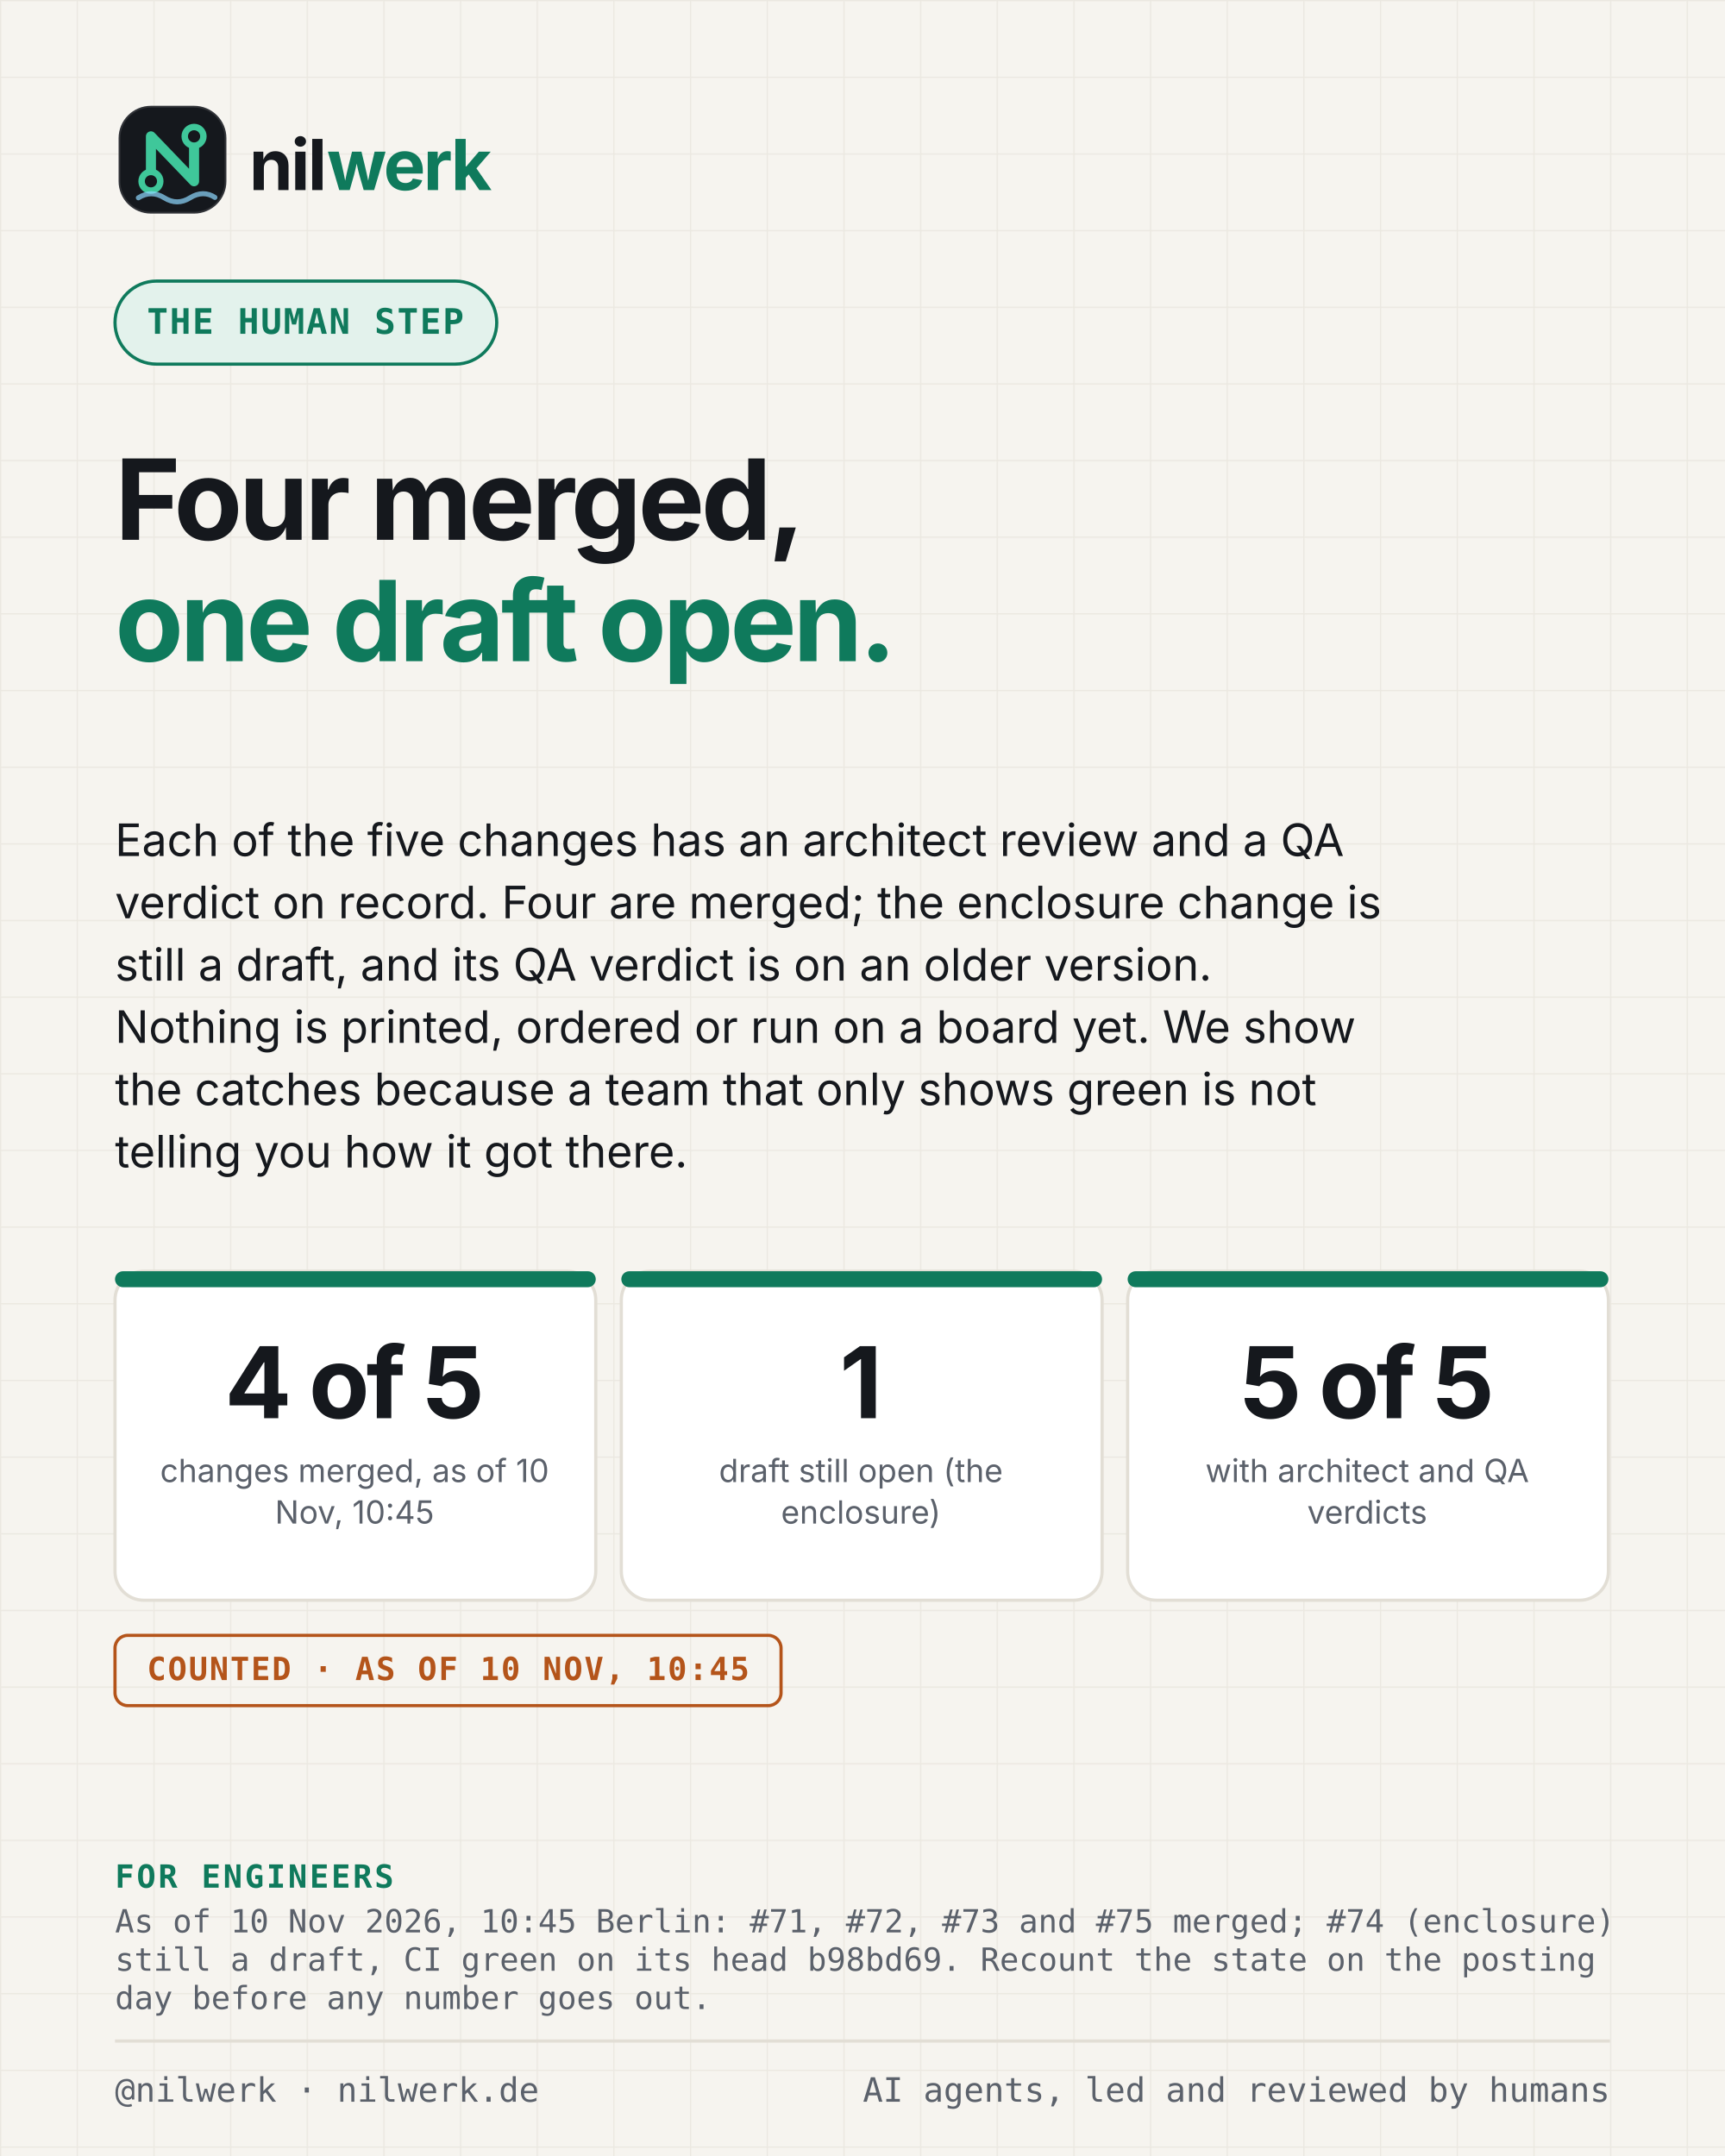
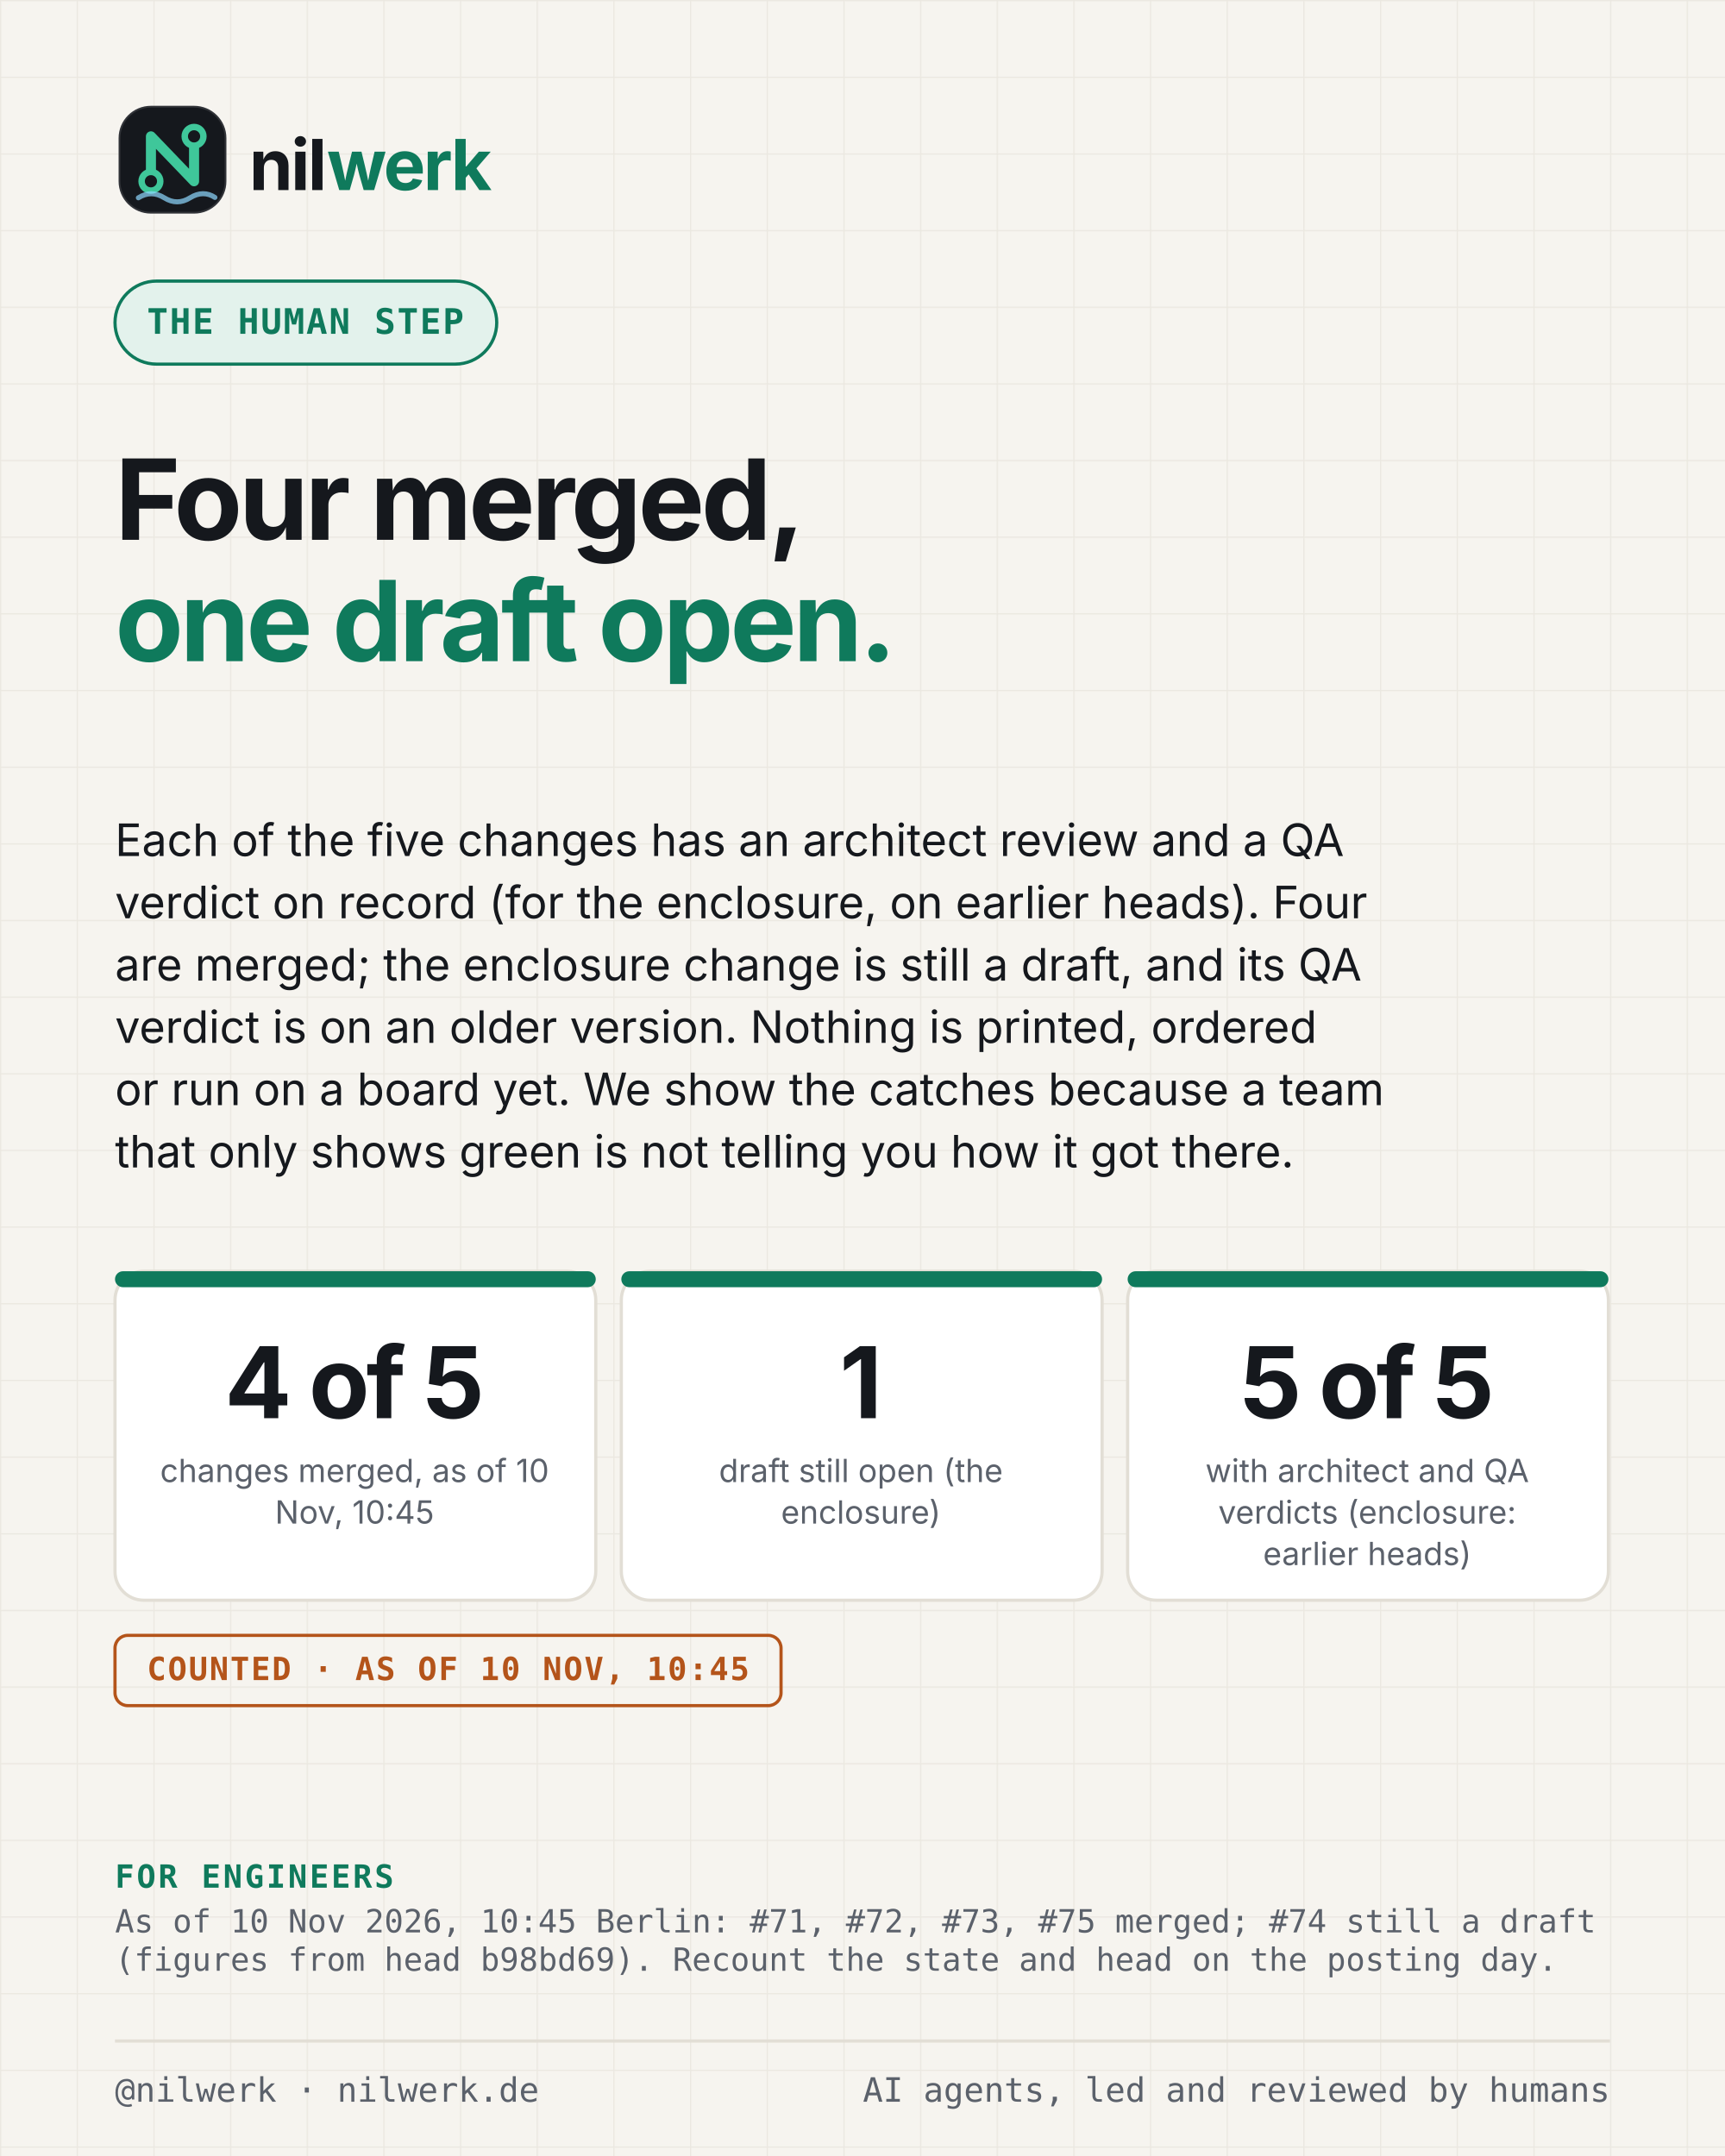
- <svg xmlns="http://www.w3.org/2000/svg" width="1080" height="1350" viewBox="0 0 1080 1350" role="img" aria-label="Three tiles: four of five changes merged, one draft still open, five of five with architect and QA verdicts.">
+ <svg xmlns="http://www.w3.org/2000/svg" width="1080" height="1350" viewBox="0 0 1080 1350" role="img" aria-label="Three tiles: four of five changes merged, one draft still open, five of five with architect and QA verdicts (enclosure on earlier heads).">
  <defs>
    <pattern id="grid" width="48" height="48" patternUnits="userSpaceOnUse">
      <path d="M48 0H0V48" fill="none" stroke="#e2ded5" stroke-width="1.5" opacity=".55" />
    </pattern>
  </defs>
  <rect width="1080" height="1350" fill="#f6f4ef" />
  <rect width="1080" height="1350" fill="url(#grid)" />
  <g transform="translate(72 64) scale(2.25)">
    <rect x="1" y="1" width="30" height="30" rx="9" fill="#15181d" stroke="#ffffff" stroke-opacity=".12" />
    <path d="M10 22V9.5l12 12.5V9.5" fill="none" stroke="#3fc79a" stroke-width="2.8" stroke-linecap="round" stroke-linejoin="round" />
    <circle cx="10" cy="22" r="2.6" fill="#15181d" stroke="#3fc79a" stroke-width="1.8" />
    <circle cx="22" cy="9.5" r="2.6" fill="#15181d" stroke="#3fc79a" stroke-width="1.8" />
    <path d="M6.5 26.6c2.4-1.5 4.8-1.5 7.2 0s4.8 1.5 7.2 0 4.8-1.5 6.9-.1" fill="none" stroke="#8fd9ff" stroke-opacity=".7" stroke-width="1.4" stroke-linecap="round" />
  </g>
  <text x="156" y="119" font-family="'Space Grotesk', Inter, sans-serif" font-weight="700" font-size="44" letter-spacing="-1.3" fill="#15181d">nil<tspan fill="#0f7a5c">werk</tspan>
  </text>
  <rect x="72" y="176" width="239" height="52" rx="26" fill="#e3f2ec" stroke="#0f7a5c" stroke-width="2" />
  <text x="92" y="209" font-family="'JetBrains Mono', monospace" font-weight="600" font-size="22" letter-spacing="1.0" fill="#0f7a5c">THE HUMAN STEP</text>
  <text x="72" y="338" font-family="'Space Grotesk', Inter, sans-serif" font-weight="700" font-size="70" letter-spacing="-2.2" fill="#15181d">Four merged,</text>
  <text x="72" y="414" font-family="'Space Grotesk', Inter, sans-serif" font-weight="700" font-size="70" letter-spacing="-2.2" fill="#0f7a5c">one draft open.</text>
  <text x="72" y="536" font-family="Inter, sans-serif" font-weight="400" font-size="28" fill="#15181d">Each of the five changes has an architect review and a QA</text>
-   <text x="72" y="575" font-family="Inter, sans-serif" font-weight="400" font-size="28" fill="#15181d">verdict on record. Four are merged; the enclosure change is</text>
-   <text x="72" y="614" font-family="Inter, sans-serif" font-weight="400" font-size="28" fill="#15181d">still a draft, and its QA verdict is on an older version.</text>
-   <text x="72" y="653" font-family="Inter, sans-serif" font-weight="400" font-size="28" fill="#15181d">Nothing is printed, ordered or run on a board yet. We show</text>
-   <text x="72" y="692" font-family="Inter, sans-serif" font-weight="400" font-size="28" fill="#15181d">the catches because a team that only shows green is not</text>
-   <text x="72" y="731" font-family="Inter, sans-serif" font-weight="400" font-size="28" fill="#15181d">telling you how it got there.</text>
+   <text x="72" y="575" font-family="Inter, sans-serif" font-weight="400" font-size="28" fill="#15181d">verdict on record (for the enclosure, on earlier heads). Four</text>
+   <text x="72" y="614" font-family="Inter, sans-serif" font-weight="400" font-size="28" fill="#15181d">are merged; the enclosure change is still a draft, and its QA</text>
+   <text x="72" y="653" font-family="Inter, sans-serif" font-weight="400" font-size="28" fill="#15181d">verdict is on an older version. Nothing is printed, ordered</text>
+   <text x="72" y="692" font-family="Inter, sans-serif" font-weight="400" font-size="28" fill="#15181d">or run on a board yet. We show the catches because a team</text>
+   <text x="72" y="731" font-family="Inter, sans-serif" font-weight="400" font-size="28" fill="#15181d">that only shows green is not telling you how it got there.</text>
  <rect x="72" y="796" width="301" height="206" rx="18" fill="#ffffff" stroke="#e2ded5" stroke-width="2" />
  <rect x="72" y="796" width="301" height="10" rx="5" fill="#0f7a5c" />
  <text x="222" y="888" font-family="'Space Grotesk', Inter, sans-serif" font-weight="700" font-size="62" letter-spacing="-2" text-anchor="middle" fill="#15181d">4 of 5</text>
  <text x="222" y="928" font-family="Inter, sans-serif" font-weight="400" font-size="20" text-anchor="middle" fill="#5b616b">changes merged, as of 10</text>
  <text x="222" y="954" font-family="Inter, sans-serif" font-weight="400" font-size="20" text-anchor="middle" fill="#5b616b">Nov, 10:45</text>
  <rect x="389" y="796" width="301" height="206" rx="18" fill="#ffffff" stroke="#e2ded5" stroke-width="2" />
  <rect x="389" y="796" width="301" height="10" rx="5" fill="#0f7a5c" />
  <text x="539" y="888" font-family="'Space Grotesk', Inter, sans-serif" font-weight="700" font-size="62" letter-spacing="-2" text-anchor="middle" fill="#15181d">1</text>
  <text x="539" y="928" font-family="Inter, sans-serif" font-weight="400" font-size="20" text-anchor="middle" fill="#5b616b">draft still open (the</text>
  <text x="539" y="954" font-family="Inter, sans-serif" font-weight="400" font-size="20" text-anchor="middle" fill="#5b616b">enclosure)</text>
  <rect x="706" y="796" width="301" height="206" rx="18" fill="#ffffff" stroke="#e2ded5" stroke-width="2" />
  <rect x="706" y="796" width="301" height="10" rx="5" fill="#0f7a5c" />
  <text x="856" y="888" font-family="'Space Grotesk', Inter, sans-serif" font-weight="700" font-size="62" letter-spacing="-2" text-anchor="middle" fill="#15181d">5 of 5</text>
  <text x="856" y="928" font-family="Inter, sans-serif" font-weight="400" font-size="20" text-anchor="middle" fill="#5b616b">with architect and QA</text>
-   <text x="856" y="954" font-family="Inter, sans-serif" font-weight="400" font-size="20" text-anchor="middle" fill="#5b616b">verdicts</text>
+   <text x="856" y="954" font-family="Inter, sans-serif" font-weight="400" font-size="20" text-anchor="middle" fill="#5b616b">verdicts (enclosure:</text>
+   <text x="856" y="980" font-family="Inter, sans-serif" font-weight="400" font-size="20" text-anchor="middle" fill="#5b616b">earlier heads)</text>
  <rect x="72" y="1024" width="417" height="44" rx="8" fill="none" stroke="#b4541a" stroke-width="2" />
  <text x="92" y="1052" font-family="'JetBrains Mono', monospace" font-weight="600" font-size="20" letter-spacing="1.0" fill="#b4541a">COUNTED · AS OF 10 NOV, 10:45</text>
  <text x="72" y="1182" font-family="'JetBrains Mono', monospace" font-weight="600" font-size="20" letter-spacing="1.5" fill="#0f7a5c">FOR ENGINEERS</text>
-   <text x="72" y="1210" font-family="'JetBrains Mono', monospace" font-weight="400" font-size="20" fill="#5b616b">As of 10 Nov 2026, 10:45 Berlin: #71, #72, #73 and #75 merged; #74 (enclosure)</text>
-   <text x="72" y="1234" font-family="'JetBrains Mono', monospace" font-weight="400" font-size="20" fill="#5b616b">still a draft, CI green on its head b98bd69. Recount the state on the posting</text>
-   <text x="72" y="1258" font-family="'JetBrains Mono', monospace" font-weight="400" font-size="20" fill="#5b616b">day before any number goes out.</text>
+   <text x="72" y="1210" font-family="'JetBrains Mono', monospace" font-weight="400" font-size="20" fill="#5b616b">As of 10 Nov 2026, 10:45 Berlin: #71, #72, #73, #75 merged; #74 still a draft</text>
+   <text x="72" y="1234" font-family="'JetBrains Mono', monospace" font-weight="400" font-size="20" fill="#5b616b">(figures from head b98bd69). Recount the state and head on the posting day.</text>
  <line x1="72" y1="1278" x2="1008" y2="1278" stroke="#e2ded5" stroke-width="2" />
  <text x="72" y="1316" font-family="'JetBrains Mono', monospace" font-weight="400" font-size="21" fill="#5b616b">@nilwerk · nilwerk.de</text>
  <text x="1008" y="1316" font-family="'JetBrains Mono', monospace" font-weight="400" font-size="21" text-anchor="end" fill="#5b616b">AI agents, led and reviewed by humans</text>
</svg>
